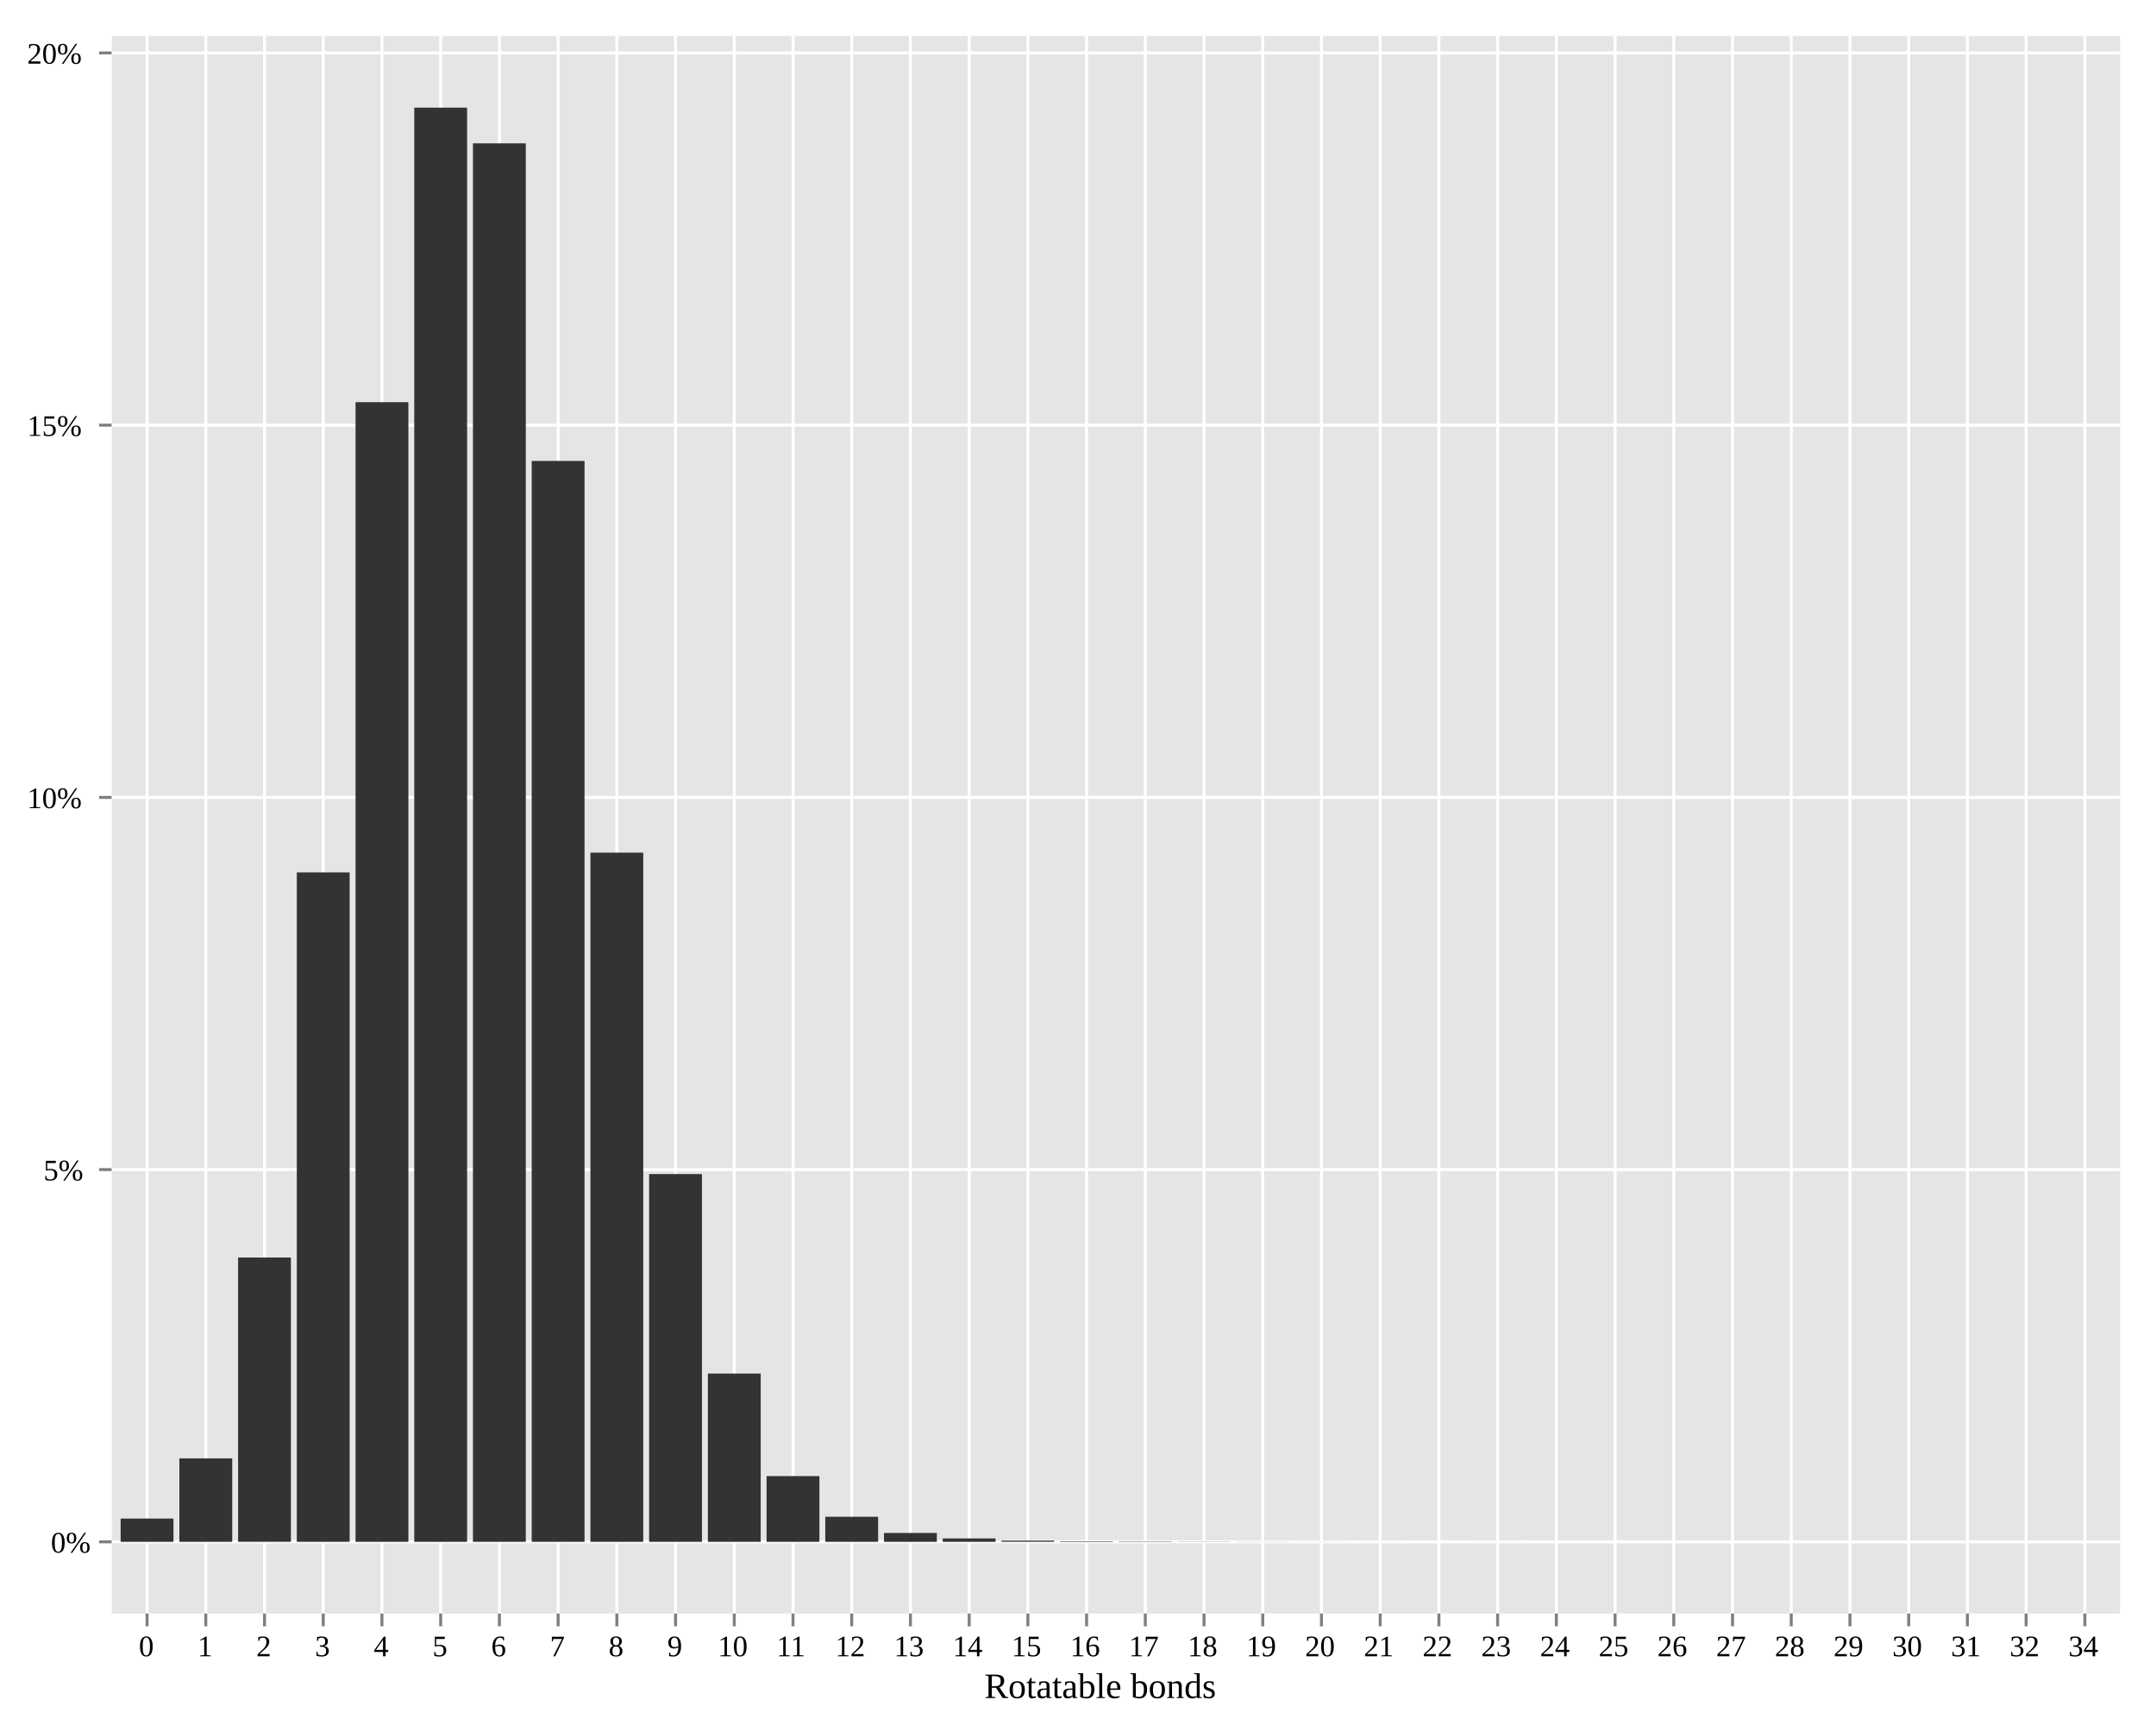
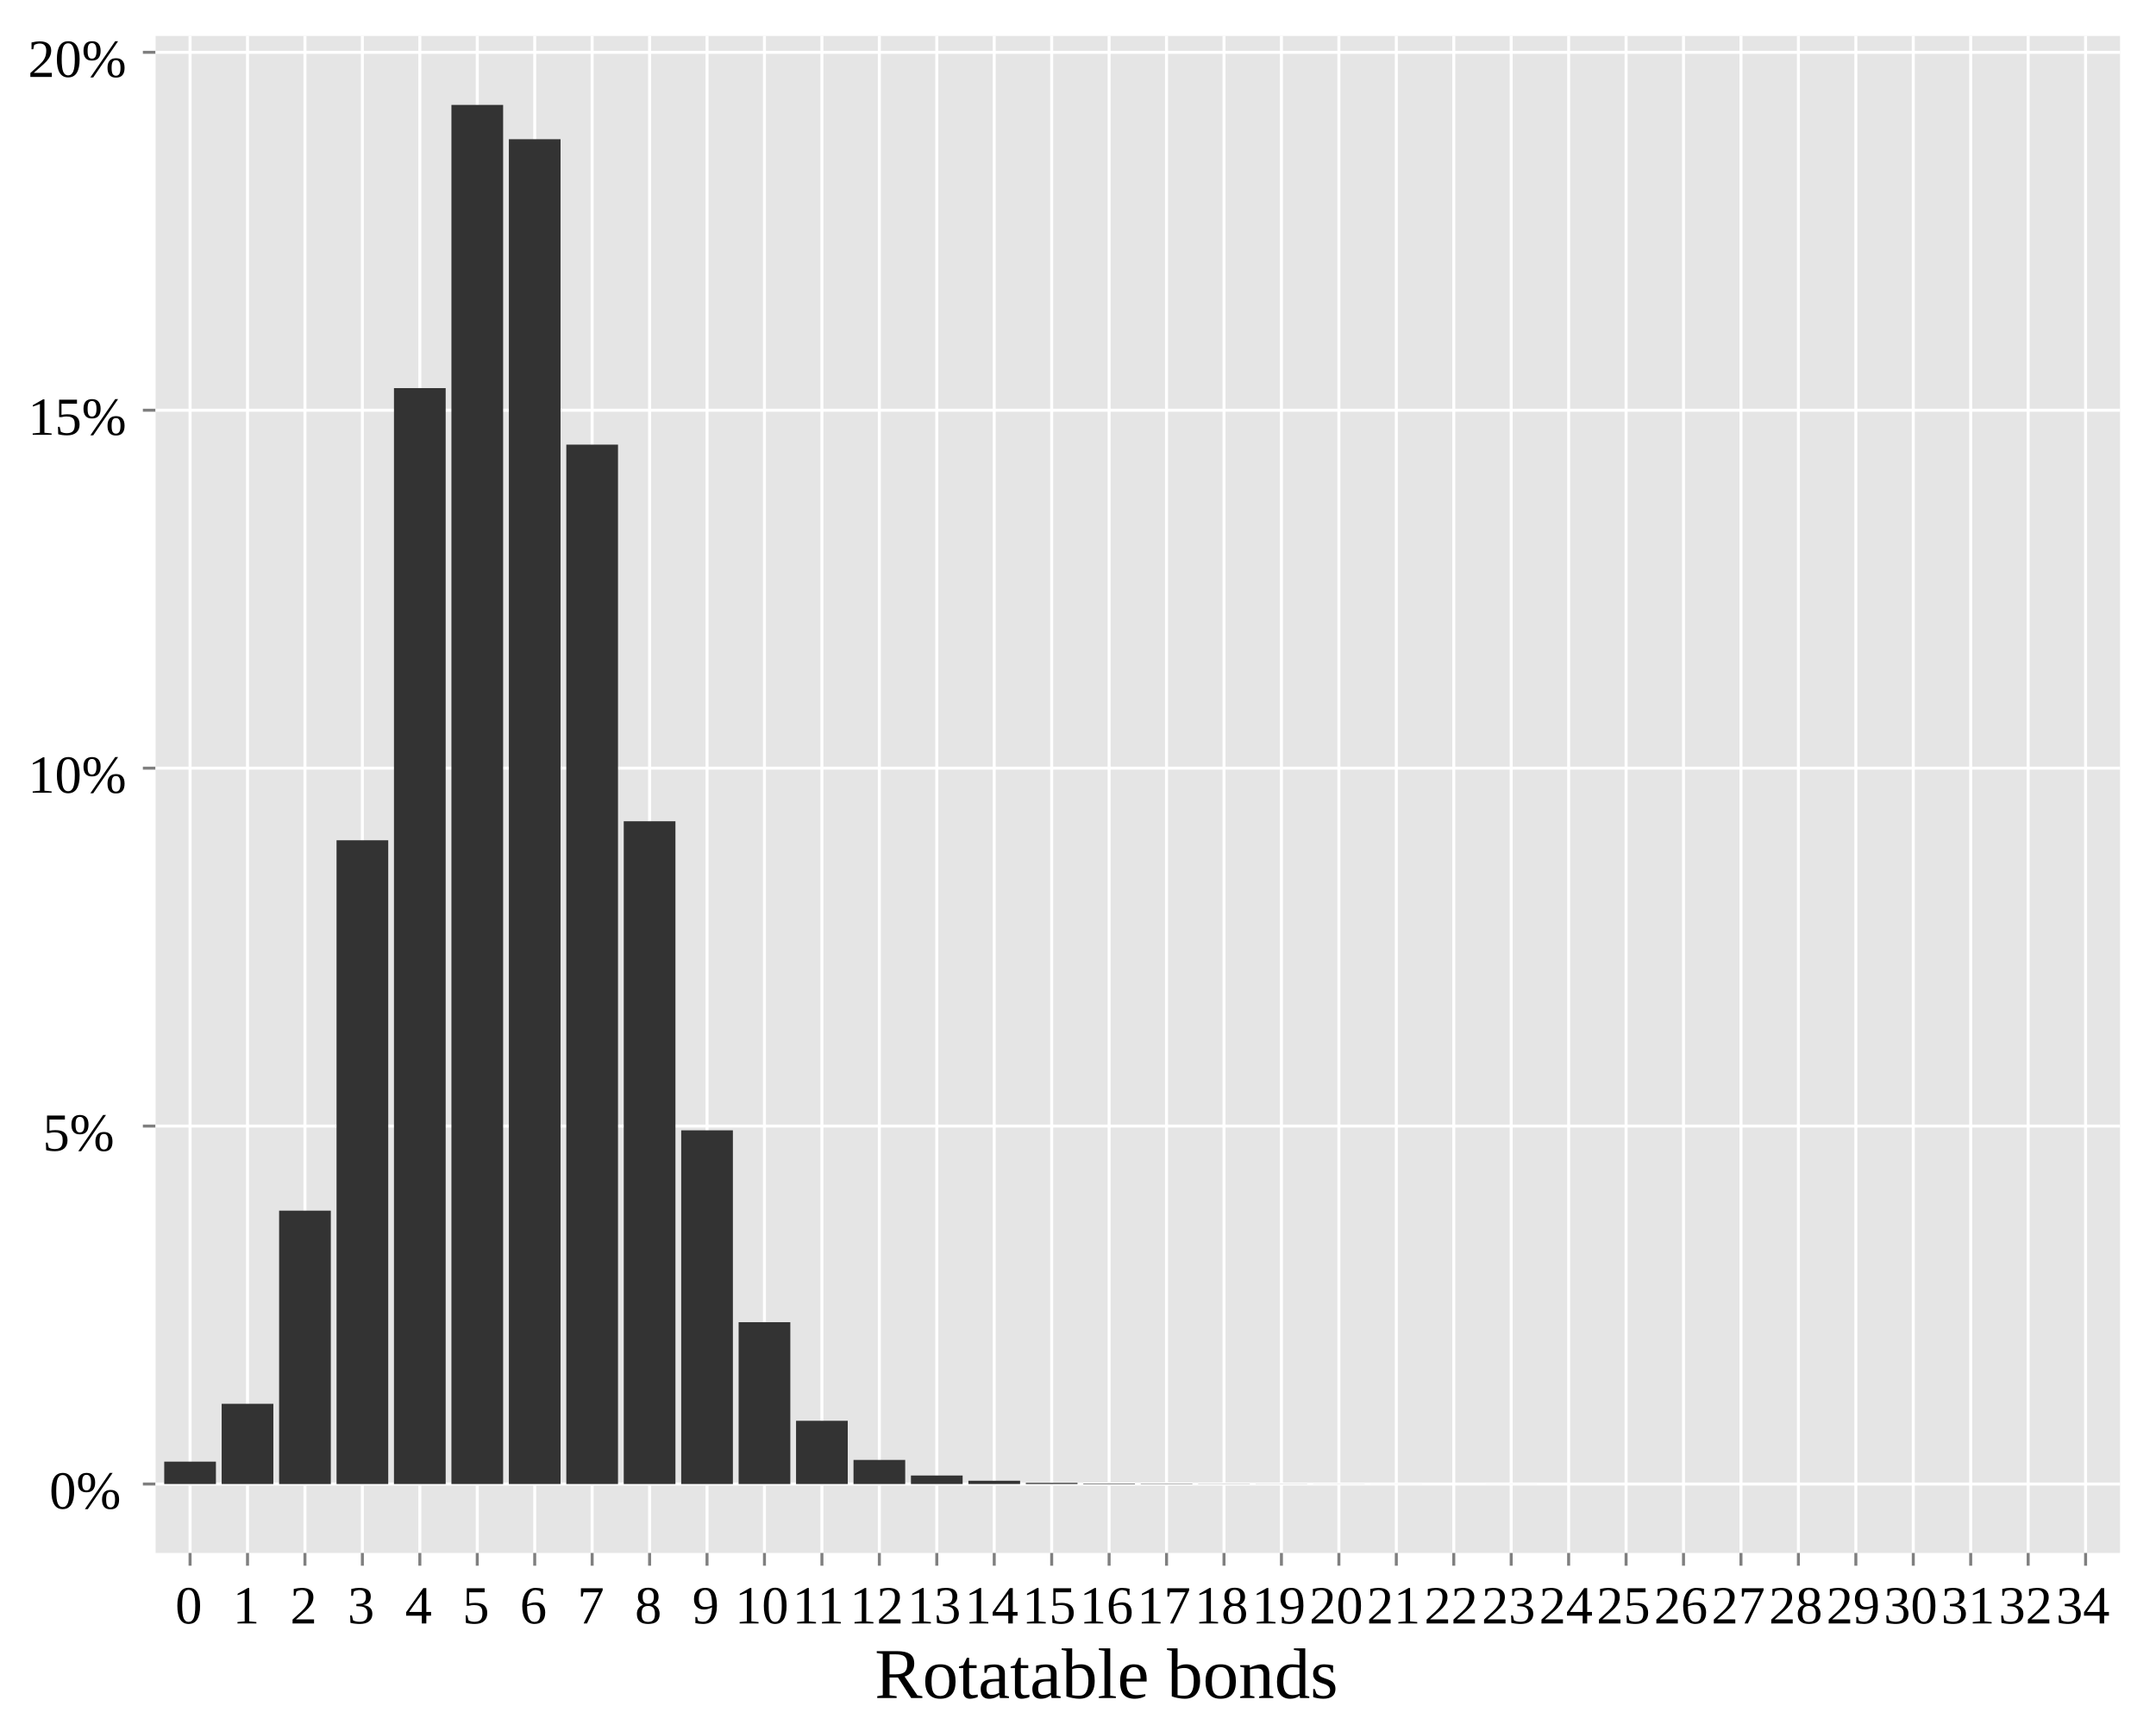
<svg xmlns="http://www.w3.org/2000/svg" width="722.70" height="578.16" viewBox="0,0,722.70,578.16">
  <rect width="100%" height="100%" style="fill:#FFFFFF" />
-   <polygon points="0.00 , 0.00 722.70 , 0.00 722.70 , 578.16 0.00 , 578.16 " style="stroke-width:1;stroke:#FFFFFF;fill:#FFFFFF;stroke-opacity:0;fill-opacity:1" />
-   <text transform="translate(17.05,520.37) " style="font-size:10">0%</text>
-   <text transform="translate(14.59,395.61) " style="font-size:10">5%</text>
-   <text transform="translate(9.09,270.86) " style="font-size:10">10%</text>
-   <text transform="translate(9.09,146.10) " style="font-size:10">15%</text>
-   <text transform="translate(9.09,21.34) " style="font-size:10">20%</text>
-   <line x1="33.22" y1="516.77" x2="37.49" y2="516.77" style="stroke-width:1;stroke:#7F7F7F;fill:#000000;stroke-opacity:1;fill-opacity:0" />
-   <line x1="33.22" y1="392.01" x2="37.49" y2="392.01" style="stroke-width:1;stroke:#7F7F7F;fill:#000000;stroke-opacity:1;fill-opacity:0" />
-   <line x1="33.22" y1="267.26" x2="37.49" y2="267.26" style="stroke-width:1;stroke:#7F7F7F;fill:#000000;stroke-opacity:1;fill-opacity:0" />
-   <line x1="33.22" y1="142.50" x2="37.49" y2="142.50" style="stroke-width:1;stroke:#7F7F7F;fill:#000000;stroke-opacity:1;fill-opacity:0" />
-   <line x1="33.22" y1="17.74" x2="37.49" y2="17.74" style="stroke-width:1;stroke:#7F7F7F;fill:#000000;stroke-opacity:1;fill-opacity:0" />
-   <polygon points="37.49 , 540.80 37.49 , 12.04 710.65 , 12.04 710.65 , 540.80 " style="stroke-width:1;stroke:#FFFFFF;fill:#E5E5E5;stroke-opacity:0;fill-opacity:1" />
-   <polyline points="37.49 , 454.39 710.65 , 454.39 " style="stroke-width:0;stroke:#F2F2F2;fill:#000000;stroke-opacity:1;fill-opacity:0" />
-   <polyline points="37.49 , 329.63 710.65 , 329.63 " style="stroke-width:0;stroke:#F2F2F2;fill:#000000;stroke-opacity:1;fill-opacity:0" />
-   <polyline points="37.49 , 204.88 710.65 , 204.88 " style="stroke-width:0;stroke:#F2F2F2;fill:#000000;stroke-opacity:1;fill-opacity:0" />
-   <polyline points="37.49 , 80.12 710.65 , 80.12 " style="stroke-width:0;stroke:#F2F2F2;fill:#000000;stroke-opacity:1;fill-opacity:0" />
-   <polyline points="37.49 , 516.77 710.65 , 516.77 " style="stroke-width:1;stroke:#FFFFFF;fill:#000000;stroke-opacity:1;fill-opacity:0" />
-   <polyline points="37.49 , 392.01 710.65 , 392.01 " style="stroke-width:1;stroke:#FFFFFF;fill:#000000;stroke-opacity:1;fill-opacity:0" />
-   <polyline points="37.49 , 267.26 710.65 , 267.26 " style="stroke-width:1;stroke:#FFFFFF;fill:#000000;stroke-opacity:1;fill-opacity:0" />
-   <polyline points="37.49 , 142.50 710.65 , 142.50 " style="stroke-width:1;stroke:#FFFFFF;fill:#000000;stroke-opacity:1;fill-opacity:0" />
-   <polyline points="37.49 , 17.74 710.65 , 17.74 " style="stroke-width:1;stroke:#FFFFFF;fill:#000000;stroke-opacity:1;fill-opacity:0" />
-   <polyline points="49.30 , 540.80 49.30 , 12.04 " style="stroke-width:1;stroke:#FFFFFF;fill:#000000;stroke-opacity:1;fill-opacity:0" />
-   <polyline points="68.98 , 540.80 68.98 , 12.04 " style="stroke-width:1;stroke:#FFFFFF;fill:#000000;stroke-opacity:1;fill-opacity:0" />
-   <polyline points="88.67 , 540.80 88.67 , 12.04 " style="stroke-width:1;stroke:#FFFFFF;fill:#000000;stroke-opacity:1;fill-opacity:0" />
-   <polyline points="108.35 , 540.80 108.35 , 12.04 " style="stroke-width:1;stroke:#FFFFFF;fill:#000000;stroke-opacity:1;fill-opacity:0" />
-   <polyline points="128.03 , 540.80 128.03 , 12.04 " style="stroke-width:1;stroke:#FFFFFF;fill:#000000;stroke-opacity:1;fill-opacity:0" />
-   <polyline points="147.72 , 540.80 147.72 , 12.04 " style="stroke-width:1;stroke:#FFFFFF;fill:#000000;stroke-opacity:1;fill-opacity:0" />
-   <polyline points="167.40 , 540.80 167.40 , 12.04 " style="stroke-width:1;stroke:#FFFFFF;fill:#000000;stroke-opacity:1;fill-opacity:0" />
-   <polyline points="187.08 , 540.80 187.08 , 12.04 " style="stroke-width:1;stroke:#FFFFFF;fill:#000000;stroke-opacity:1;fill-opacity:0" />
-   <polyline points="206.77 , 540.80 206.77 , 12.04 " style="stroke-width:1;stroke:#FFFFFF;fill:#000000;stroke-opacity:1;fill-opacity:0" />
-   <polyline points="226.45 , 540.80 226.45 , 12.04 " style="stroke-width:1;stroke:#FFFFFF;fill:#000000;stroke-opacity:1;fill-opacity:0" />
-   <polyline points="246.13 , 540.80 246.13 , 12.04 " style="stroke-width:1;stroke:#FFFFFF;fill:#000000;stroke-opacity:1;fill-opacity:0" />
-   <polyline points="265.82 , 540.80 265.82 , 12.04 " style="stroke-width:1;stroke:#FFFFFF;fill:#000000;stroke-opacity:1;fill-opacity:0" />
-   <polyline points="285.50 , 540.80 285.50 , 12.04 " style="stroke-width:1;stroke:#FFFFFF;fill:#000000;stroke-opacity:1;fill-opacity:0" />
-   <polyline points="305.18 , 540.80 305.18 , 12.04 " style="stroke-width:1;stroke:#FFFFFF;fill:#000000;stroke-opacity:1;fill-opacity:0" />
-   <polyline points="324.87 , 540.80 324.87 , 12.04 " style="stroke-width:1;stroke:#FFFFFF;fill:#000000;stroke-opacity:1;fill-opacity:0" />
-   <polyline points="344.55 , 540.80 344.55 , 12.04 " style="stroke-width:1;stroke:#FFFFFF;fill:#000000;stroke-opacity:1;fill-opacity:0" />
-   <polyline points="364.23 , 540.80 364.23 , 12.04 " style="stroke-width:1;stroke:#FFFFFF;fill:#000000;stroke-opacity:1;fill-opacity:0" />
-   <polyline points="383.91 , 540.80 383.91 , 12.04 " style="stroke-width:1;stroke:#FFFFFF;fill:#000000;stroke-opacity:1;fill-opacity:0" />
-   <polyline points="403.60 , 540.80 403.60 , 12.04 " style="stroke-width:1;stroke:#FFFFFF;fill:#000000;stroke-opacity:1;fill-opacity:0" />
-   <polyline points="423.28 , 540.80 423.28 , 12.04 " style="stroke-width:1;stroke:#FFFFFF;fill:#000000;stroke-opacity:1;fill-opacity:0" />
-   <polyline points="442.96 , 540.80 442.96 , 12.04 " style="stroke-width:1;stroke:#FFFFFF;fill:#000000;stroke-opacity:1;fill-opacity:0" />
-   <polyline points="462.65 , 540.80 462.65 , 12.04 " style="stroke-width:1;stroke:#FFFFFF;fill:#000000;stroke-opacity:1;fill-opacity:0" />
-   <polyline points="482.33 , 540.80 482.33 , 12.04 " style="stroke-width:1;stroke:#FFFFFF;fill:#000000;stroke-opacity:1;fill-opacity:0" />
-   <polyline points="502.01 , 540.80 502.01 , 12.04 " style="stroke-width:1;stroke:#FFFFFF;fill:#000000;stroke-opacity:1;fill-opacity:0" />
-   <polyline points="521.70 , 540.80 521.70 , 12.04 " style="stroke-width:1;stroke:#FFFFFF;fill:#000000;stroke-opacity:1;fill-opacity:0" />
-   <polyline points="541.38 , 540.80 541.38 , 12.04 " style="stroke-width:1;stroke:#FFFFFF;fill:#000000;stroke-opacity:1;fill-opacity:0" />
-   <polyline points="561.06 , 540.80 561.06 , 12.04 " style="stroke-width:1;stroke:#FFFFFF;fill:#000000;stroke-opacity:1;fill-opacity:0" />
-   <polyline points="580.75 , 540.80 580.75 , 12.04 " style="stroke-width:1;stroke:#FFFFFF;fill:#000000;stroke-opacity:1;fill-opacity:0" />
-   <polyline points="600.43 , 540.80 600.43 , 12.04 " style="stroke-width:1;stroke:#FFFFFF;fill:#000000;stroke-opacity:1;fill-opacity:0" />
-   <polyline points="620.11 , 540.80 620.11 , 12.04 " style="stroke-width:1;stroke:#FFFFFF;fill:#000000;stroke-opacity:1;fill-opacity:0" />
-   <polyline points="639.80 , 540.80 639.80 , 12.04 " style="stroke-width:1;stroke:#FFFFFF;fill:#000000;stroke-opacity:1;fill-opacity:0" />
-   <polyline points="659.48 , 540.80 659.48 , 12.04 " style="stroke-width:1;stroke:#FFFFFF;fill:#000000;stroke-opacity:1;fill-opacity:0" />
-   <polyline points="679.16 , 540.80 679.16 , 12.04 " style="stroke-width:1;stroke:#FFFFFF;fill:#000000;stroke-opacity:1;fill-opacity:0" />
-   <polyline points="698.85 , 540.80 698.85 , 12.04 " style="stroke-width:1;stroke:#FFFFFF;fill:#000000;stroke-opacity:1;fill-opacity:0" />
-   <rect x="40.44" y="508.97" width="17.71" height="7.80" style="stroke-width:1;stroke:#FFFFFF;fill:#333333;stroke-opacity:0;fill-opacity:1" />
-   <rect x="60.13" y="488.80" width="17.71" height="27.97" style="stroke-width:1;stroke:#FFFFFF;fill:#333333;stroke-opacity:0;fill-opacity:1" />
-   <rect x="79.81" y="421.48" width="17.71" height="95.28" style="stroke-width:1;stroke:#FFFFFF;fill:#333333;stroke-opacity:0;fill-opacity:1" />
-   <rect x="99.49" y="292.40" width="17.71" height="224.37" style="stroke-width:1;stroke:#FFFFFF;fill:#333333;stroke-opacity:0;fill-opacity:1" />
-   <rect x="119.18" y="134.79" width="17.71" height="381.98" style="stroke-width:1;stroke:#FFFFFF;fill:#333333;stroke-opacity:0;fill-opacity:1" />
-   <rect x="138.86" y="36.08" width="17.71" height="480.69" style="stroke-width:1;stroke:#FFFFFF;fill:#333333;stroke-opacity:0;fill-opacity:1" />
-   <rect x="158.54" y="48.05" width="17.71" height="468.72" style="stroke-width:1;stroke:#FFFFFF;fill:#333333;stroke-opacity:0;fill-opacity:1" />
-   <rect x="178.23" y="154.49" width="17.71" height="362.28" style="stroke-width:1;stroke:#FFFFFF;fill:#333333;stroke-opacity:0;fill-opacity:1" />
-   <rect x="197.91" y="285.77" width="17.71" height="231.00" style="stroke-width:1;stroke:#FFFFFF;fill:#333333;stroke-opacity:0;fill-opacity:1" />
-   <rect x="217.59" y="393.50" width="17.71" height="123.27" style="stroke-width:1;stroke:#FFFFFF;fill:#333333;stroke-opacity:0;fill-opacity:1" />
-   <rect x="237.28" y="460.37" width="17.71" height="56.40" style="stroke-width:1;stroke:#FFFFFF;fill:#333333;stroke-opacity:0;fill-opacity:1" />
-   <rect x="256.96" y="494.74" width="17.71" height="22.03" style="stroke-width:1;stroke:#FFFFFF;fill:#333333;stroke-opacity:0;fill-opacity:1" />
-   <rect x="276.64" y="508.37" width="17.71" height="8.40" style="stroke-width:1;stroke:#FFFFFF;fill:#333333;stroke-opacity:0;fill-opacity:1" />
-   <rect x="296.32" y="513.80" width="17.71" height="2.97" style="stroke-width:1;stroke:#FFFFFF;fill:#333333;stroke-opacity:0;fill-opacity:1" />
-   <rect x="316.01" y="515.63" width="17.71" height="1.14" style="stroke-width:1;stroke:#FFFFFF;fill:#333333;stroke-opacity:0;fill-opacity:1" />
-   <rect x="335.69" y="516.37" width="17.71" height="0.39" style="stroke-width:1;stroke:#FFFFFF;fill:#333333;stroke-opacity:0;fill-opacity:1" />
-   <rect x="355.37" y="516.59" width="17.71" height="0.17" style="stroke-width:1;stroke:#FFFFFF;fill:#333333;stroke-opacity:0;fill-opacity:1" />
-   <rect x="375.06" y="516.65" width="17.71" height="0.11" style="stroke-width:1;stroke:#FFFFFF;fill:#333333;stroke-opacity:0;fill-opacity:1" />
-   <rect x="394.74" y="516.71" width="17.71" height="0.05" style="stroke-width:1;stroke:#FFFFFF;fill:#333333;stroke-opacity:0;fill-opacity:1" />
-   <rect x="414.42" y="516.73" width="17.71" height="0.03" style="stroke-width:1;stroke:#FFFFFF;fill:#333333;stroke-opacity:0;fill-opacity:1" />
-   <rect x="434.11" y="516.75" width="17.71" height="0.02" style="stroke-width:1;stroke:#FFFFFF;fill:#333333;stroke-opacity:0;fill-opacity:1" />
-   <rect x="453.79" y="516.75" width="17.71" height="0.01" style="stroke-width:1;stroke:#FFFFFF;fill:#333333;stroke-opacity:0;fill-opacity:1" />
-   <rect x="473.47" y="516.76" width="17.71" height="0.00" style="stroke-width:1;stroke:#FFFFFF;fill:#333333;stroke-opacity:0;fill-opacity:1" />
-   <rect x="493.16" y="516.76" width="17.71" height="0.01" style="stroke-width:1;stroke:#FFFFFF;fill:#333333;stroke-opacity:0;fill-opacity:1" />
-   <rect x="512.84" y="516.76" width="17.71" height="0.00" style="stroke-width:1;stroke:#FFFFFF;fill:#333333;stroke-opacity:0;fill-opacity:1" />
-   <rect x="532.52" y="516.76" width="17.71" height="0.00" style="stroke-width:1;stroke:#FFFFFF;fill:#333333;stroke-opacity:0;fill-opacity:1" />
-   <rect x="552.21" y="516.77" width="17.71" height="0.00" style="stroke-width:1;stroke:#FFFFFF;fill:#333333;stroke-opacity:0;fill-opacity:1" />
-   <rect x="571.89" y="516.77" width="17.71" height="0.00" style="stroke-width:1;stroke:#FFFFFF;fill:#333333;stroke-opacity:0;fill-opacity:1" />
-   <rect x="591.57" y="516.77" width="17.71" height="0.00" style="stroke-width:1;stroke:#FFFFFF;fill:#333333;stroke-opacity:0;fill-opacity:1" />
-   <rect x="611.26" y="516.77" width="17.71" height="0.00" style="stroke-width:1;stroke:#FFFFFF;fill:#333333;stroke-opacity:0;fill-opacity:1" />
-   <rect x="630.94" y="516.77" width="17.71" height="0.00" style="stroke-width:1;stroke:#FFFFFF;fill:#333333;stroke-opacity:0;fill-opacity:1" />
-   <rect x="650.62" y="516.77" width="17.71" height="0.00" style="stroke-width:1;stroke:#FFFFFF;fill:#333333;stroke-opacity:0;fill-opacity:1" />
-   <rect x="670.30" y="516.77" width="17.71" height="0.00" style="stroke-width:1;stroke:#FFFFFF;fill:#333333;stroke-opacity:0;fill-opacity:1" />
-   <rect x="689.99" y="516.77" width="17.71" height="0.00" style="stroke-width:1;stroke:#FFFFFF;fill:#333333;stroke-opacity:0;fill-opacity:1" />
-   <text transform="translate(46.55,555.12) " style="font-size:10">0</text>
-   <text transform="translate(66.23,555.12) " style="font-size:10">1</text>
-   <text transform="translate(85.92,555.12) " style="font-size:10">2</text>
-   <text transform="translate(105.60,555.12) " style="font-size:10">3</text>
-   <text transform="translate(125.28,555.12) " style="font-size:10">4</text>
-   <text transform="translate(144.97,555.12) " style="font-size:10">5</text>
-   <text transform="translate(164.65,555.12) " style="font-size:10">6</text>
-   <text transform="translate(184.33,555.12) " style="font-size:10">7</text>
-   <text transform="translate(204.02,555.12) " style="font-size:10">8</text>
-   <text transform="translate(223.70,555.12) " style="font-size:10">9</text>
-   <text transform="translate(240.63,555.12) " style="font-size:10">10</text>
-   <text transform="translate(260.32,555.12) " style="font-size:10">11</text>
-   <text transform="translate(280.00,555.12) " style="font-size:10">12</text>
-   <text transform="translate(299.68,555.12) " style="font-size:10">13</text>
-   <text transform="translate(319.37,555.12) " style="font-size:10">14</text>
-   <text transform="translate(339.05,555.12) " style="font-size:10">15</text>
-   <text transform="translate(358.73,555.12) " style="font-size:10">16</text>
-   <text transform="translate(378.41,555.12) " style="font-size:10">17</text>
-   <text transform="translate(398.10,555.12) " style="font-size:10">18</text>
-   <text transform="translate(417.78,555.12) " style="font-size:10">19</text>
-   <text transform="translate(437.46,555.12) " style="font-size:10">20</text>
-   <text transform="translate(457.15,555.12) " style="font-size:10">21</text>
-   <text transform="translate(476.83,555.12) " style="font-size:10">22</text>
-   <text transform="translate(496.51,555.12) " style="font-size:10">23</text>
-   <text transform="translate(516.20,555.12) " style="font-size:10">24</text>
-   <text transform="translate(535.88,555.12) " style="font-size:10">25</text>
-   <text transform="translate(555.56,555.12) " style="font-size:10">26</text>
-   <text transform="translate(575.25,555.12) " style="font-size:10">27</text>
-   <text transform="translate(594.93,555.12) " style="font-size:10">28</text>
-   <text transform="translate(614.61,555.12) " style="font-size:10">29</text>
-   <text transform="translate(634.30,555.12) " style="font-size:10">30</text>
-   <text transform="translate(653.98,555.12) " style="font-size:10">31</text>
-   <text transform="translate(673.66,555.12) " style="font-size:10">32</text>
-   <text transform="translate(693.35,555.12) " style="font-size:10">34</text>
-   <line x1="49.30" y1="545.07" x2="49.30" y2="540.80" style="stroke-width:1;stroke:#7F7F7F;fill:#000000;stroke-opacity:1;fill-opacity:0" />
-   <line x1="68.98" y1="545.07" x2="68.98" y2="540.80" style="stroke-width:1;stroke:#7F7F7F;fill:#000000;stroke-opacity:1;fill-opacity:0" />
-   <line x1="88.67" y1="545.07" x2="88.67" y2="540.80" style="stroke-width:1;stroke:#7F7F7F;fill:#000000;stroke-opacity:1;fill-opacity:0" />
-   <line x1="108.35" y1="545.07" x2="108.35" y2="540.80" style="stroke-width:1;stroke:#7F7F7F;fill:#000000;stroke-opacity:1;fill-opacity:0" />
-   <line x1="128.03" y1="545.07" x2="128.03" y2="540.80" style="stroke-width:1;stroke:#7F7F7F;fill:#000000;stroke-opacity:1;fill-opacity:0" />
-   <line x1="147.72" y1="545.07" x2="147.72" y2="540.80" style="stroke-width:1;stroke:#7F7F7F;fill:#000000;stroke-opacity:1;fill-opacity:0" />
-   <line x1="167.40" y1="545.07" x2="167.40" y2="540.80" style="stroke-width:1;stroke:#7F7F7F;fill:#000000;stroke-opacity:1;fill-opacity:0" />
-   <line x1="187.08" y1="545.07" x2="187.08" y2="540.80" style="stroke-width:1;stroke:#7F7F7F;fill:#000000;stroke-opacity:1;fill-opacity:0" />
-   <line x1="206.77" y1="545.07" x2="206.77" y2="540.80" style="stroke-width:1;stroke:#7F7F7F;fill:#000000;stroke-opacity:1;fill-opacity:0" />
-   <line x1="226.45" y1="545.07" x2="226.45" y2="540.80" style="stroke-width:1;stroke:#7F7F7F;fill:#000000;stroke-opacity:1;fill-opacity:0" />
-   <line x1="246.13" y1="545.07" x2="246.13" y2="540.80" style="stroke-width:1;stroke:#7F7F7F;fill:#000000;stroke-opacity:1;fill-opacity:0" />
-   <line x1="265.82" y1="545.07" x2="265.82" y2="540.80" style="stroke-width:1;stroke:#7F7F7F;fill:#000000;stroke-opacity:1;fill-opacity:0" />
-   <line x1="285.50" y1="545.07" x2="285.50" y2="540.80" style="stroke-width:1;stroke:#7F7F7F;fill:#000000;stroke-opacity:1;fill-opacity:0" />
-   <line x1="305.18" y1="545.07" x2="305.18" y2="540.80" style="stroke-width:1;stroke:#7F7F7F;fill:#000000;stroke-opacity:1;fill-opacity:0" />
-   <line x1="324.87" y1="545.07" x2="324.87" y2="540.80" style="stroke-width:1;stroke:#7F7F7F;fill:#000000;stroke-opacity:1;fill-opacity:0" />
-   <line x1="344.55" y1="545.07" x2="344.55" y2="540.80" style="stroke-width:1;stroke:#7F7F7F;fill:#000000;stroke-opacity:1;fill-opacity:0" />
-   <line x1="364.23" y1="545.07" x2="364.23" y2="540.80" style="stroke-width:1;stroke:#7F7F7F;fill:#000000;stroke-opacity:1;fill-opacity:0" />
-   <line x1="383.91" y1="545.07" x2="383.91" y2="540.80" style="stroke-width:1;stroke:#7F7F7F;fill:#000000;stroke-opacity:1;fill-opacity:0" />
-   <line x1="403.60" y1="545.07" x2="403.60" y2="540.80" style="stroke-width:1;stroke:#7F7F7F;fill:#000000;stroke-opacity:1;fill-opacity:0" />
-   <line x1="423.28" y1="545.07" x2="423.28" y2="540.80" style="stroke-width:1;stroke:#7F7F7F;fill:#000000;stroke-opacity:1;fill-opacity:0" />
-   <line x1="442.96" y1="545.07" x2="442.96" y2="540.80" style="stroke-width:1;stroke:#7F7F7F;fill:#000000;stroke-opacity:1;fill-opacity:0" />
-   <line x1="462.65" y1="545.07" x2="462.65" y2="540.80" style="stroke-width:1;stroke:#7F7F7F;fill:#000000;stroke-opacity:1;fill-opacity:0" />
-   <line x1="482.33" y1="545.07" x2="482.33" y2="540.80" style="stroke-width:1;stroke:#7F7F7F;fill:#000000;stroke-opacity:1;fill-opacity:0" />
-   <line x1="502.01" y1="545.07" x2="502.01" y2="540.80" style="stroke-width:1;stroke:#7F7F7F;fill:#000000;stroke-opacity:1;fill-opacity:0" />
-   <line x1="521.70" y1="545.07" x2="521.70" y2="540.80" style="stroke-width:1;stroke:#7F7F7F;fill:#000000;stroke-opacity:1;fill-opacity:0" />
-   <line x1="541.38" y1="545.07" x2="541.38" y2="540.80" style="stroke-width:1;stroke:#7F7F7F;fill:#000000;stroke-opacity:1;fill-opacity:0" />
-   <line x1="561.06" y1="545.07" x2="561.06" y2="540.80" style="stroke-width:1;stroke:#7F7F7F;fill:#000000;stroke-opacity:1;fill-opacity:0" />
-   <line x1="580.75" y1="545.07" x2="580.75" y2="540.80" style="stroke-width:1;stroke:#7F7F7F;fill:#000000;stroke-opacity:1;fill-opacity:0" />
-   <line x1="600.43" y1="545.07" x2="600.43" y2="540.80" style="stroke-width:1;stroke:#7F7F7F;fill:#000000;stroke-opacity:1;fill-opacity:0" />
-   <line x1="620.11" y1="545.07" x2="620.11" y2="540.80" style="stroke-width:1;stroke:#7F7F7F;fill:#000000;stroke-opacity:1;fill-opacity:0" />
-   <line x1="639.80" y1="545.07" x2="639.80" y2="540.80" style="stroke-width:1;stroke:#7F7F7F;fill:#000000;stroke-opacity:1;fill-opacity:0" />
-   <line x1="659.48" y1="545.07" x2="659.48" y2="540.80" style="stroke-width:1;stroke:#7F7F7F;fill:#000000;stroke-opacity:1;fill-opacity:0" />
-   <line x1="679.16" y1="545.07" x2="679.16" y2="540.80" style="stroke-width:1;stroke:#7F7F7F;fill:#000000;stroke-opacity:1;fill-opacity:0" />
-   <line x1="698.85" y1="545.07" x2="698.85" y2="540.80" style="stroke-width:1;stroke:#7F7F7F;fill:#000000;stroke-opacity:1;fill-opacity:0" />
-   <text transform="translate(329.98,569.13) " style="font-size:12">Rotatable bonds</text>
+   <polygon points="0.00 , 578.16 0.00 , 0.00 722.70 , 0.00 722.70 , 578.16 " style="stroke-width:1;stroke:#FFFFFF;fill:#FFFFFF;stroke-opacity:0;fill-opacity:1" />
+   <text transform="translate(16.55,505.64) " style="font-size:18">0%</text>
+   <text transform="translate(14.33,385.67) " style="font-size:18">5%</text>
+   <text transform="translate(9.38,265.71) " style="font-size:18">10%</text>
+   <text transform="translate(9.38,145.74) " style="font-size:18">15%</text>
+   <text transform="translate(9.38,25.78) " style="font-size:18">20%</text>
+   <line x1="47.89" y1="497.39" x2="52.16" y2="497.39" style="stroke-width:1;stroke:#7F7F7F;fill:#000000;stroke-opacity:1;fill-opacity:0" />
+   <line x1="47.89" y1="377.42" x2="52.16" y2="377.42" style="stroke-width:1;stroke:#7F7F7F;fill:#000000;stroke-opacity:1;fill-opacity:0" />
+   <line x1="47.89" y1="257.46" x2="52.16" y2="257.46" style="stroke-width:1;stroke:#7F7F7F;fill:#000000;stroke-opacity:1;fill-opacity:0" />
+   <line x1="47.89" y1="137.49" x2="52.16" y2="137.49" style="stroke-width:1;stroke:#7F7F7F;fill:#000000;stroke-opacity:1;fill-opacity:0" />
+   <line x1="47.89" y1="17.53" x2="52.16" y2="17.53" style="stroke-width:1;stroke:#7F7F7F;fill:#000000;stroke-opacity:1;fill-opacity:0" />
+   <polygon points="52.16 , 520.50 52.16 , 12.05 710.65 , 12.05 710.65 , 520.50 " style="stroke-width:1;stroke:#FFFFFF;fill:#E5E5E5;stroke-opacity:0;fill-opacity:1" />
+   <polyline points="52.16 , 437.41 710.65 , 437.41 " style="stroke-width:0;stroke:#F2F2F2;fill:#000000;stroke-opacity:1;fill-opacity:0" />
+   <polyline points="52.16 , 317.44 710.65 , 317.44 " style="stroke-width:0;stroke:#F2F2F2;fill:#000000;stroke-opacity:1;fill-opacity:0" />
+   <polyline points="52.16 , 197.47 710.65 , 197.47 " style="stroke-width:0;stroke:#F2F2F2;fill:#000000;stroke-opacity:1;fill-opacity:0" />
+   <polyline points="52.16 , 77.51 710.65 , 77.51 " style="stroke-width:0;stroke:#F2F2F2;fill:#000000;stroke-opacity:1;fill-opacity:0" />
+   <polyline points="52.16 , 497.39 710.65 , 497.39 " style="stroke-width:1;stroke:#FFFFFF;fill:#000000;stroke-opacity:1;fill-opacity:0" />
+   <polyline points="52.16 , 377.42 710.65 , 377.42 " style="stroke-width:1;stroke:#FFFFFF;fill:#000000;stroke-opacity:1;fill-opacity:0" />
+   <polyline points="52.16 , 257.46 710.65 , 257.46 " style="stroke-width:1;stroke:#FFFFFF;fill:#000000;stroke-opacity:1;fill-opacity:0" />
+   <polyline points="52.16 , 137.49 710.65 , 137.49 " style="stroke-width:1;stroke:#FFFFFF;fill:#000000;stroke-opacity:1;fill-opacity:0" />
+   <polyline points="52.16 , 17.53 710.65 , 17.53 " style="stroke-width:1;stroke:#FFFFFF;fill:#000000;stroke-opacity:1;fill-opacity:0" />
+   <polyline points="63.71 , 520.50 63.71 , 12.04 " style="stroke-width:1;stroke:#FFFFFF;fill:#000000;stroke-opacity:1;fill-opacity:0" />
+   <polyline points="82.97 , 520.50 82.97 , 12.04 " style="stroke-width:1;stroke:#FFFFFF;fill:#000000;stroke-opacity:1;fill-opacity:0" />
+   <polyline points="102.22 , 520.50 102.22 , 12.04 " style="stroke-width:1;stroke:#FFFFFF;fill:#000000;stroke-opacity:1;fill-opacity:0" />
+   <polyline points="121.47 , 520.50 121.47 , 12.04 " style="stroke-width:1;stroke:#FFFFFF;fill:#000000;stroke-opacity:1;fill-opacity:0" />
+   <polyline points="140.73 , 520.50 140.73 , 12.04 " style="stroke-width:1;stroke:#FFFFFF;fill:#000000;stroke-opacity:1;fill-opacity:0" />
+   <polyline points="159.98 , 520.50 159.98 , 12.04 " style="stroke-width:1;stroke:#FFFFFF;fill:#000000;stroke-opacity:1;fill-opacity:0" />
+   <polyline points="179.24 , 520.50 179.24 , 12.04 " style="stroke-width:1;stroke:#FFFFFF;fill:#000000;stroke-opacity:1;fill-opacity:0" />
+   <polyline points="198.49 , 520.50 198.49 , 12.04 " style="stroke-width:1;stroke:#FFFFFF;fill:#000000;stroke-opacity:1;fill-opacity:0" />
+   <polyline points="217.75 , 520.50 217.75 , 12.04 " style="stroke-width:1;stroke:#FFFFFF;fill:#000000;stroke-opacity:1;fill-opacity:0" />
+   <polyline points="237.00 , 520.50 237.00 , 12.04 " style="stroke-width:1;stroke:#FFFFFF;fill:#000000;stroke-opacity:1;fill-opacity:0" />
+   <polyline points="256.25 , 520.50 256.25 , 12.04 " style="stroke-width:1;stroke:#FFFFFF;fill:#000000;stroke-opacity:1;fill-opacity:0" />
+   <polyline points="275.51 , 520.50 275.51 , 12.04 " style="stroke-width:1;stroke:#FFFFFF;fill:#000000;stroke-opacity:1;fill-opacity:0" />
+   <polyline points="294.76 , 520.50 294.76 , 12.04 " style="stroke-width:1;stroke:#FFFFFF;fill:#000000;stroke-opacity:1;fill-opacity:0" />
+   <polyline points="314.02 , 520.50 314.02 , 12.04 " style="stroke-width:1;stroke:#FFFFFF;fill:#000000;stroke-opacity:1;fill-opacity:0" />
+   <polyline points="333.27 , 520.50 333.27 , 12.04 " style="stroke-width:1;stroke:#FFFFFF;fill:#000000;stroke-opacity:1;fill-opacity:0" />
+   <polyline points="352.53 , 520.50 352.53 , 12.04 " style="stroke-width:1;stroke:#FFFFFF;fill:#000000;stroke-opacity:1;fill-opacity:0" />
+   <polyline points="371.78 , 520.50 371.78 , 12.04 " style="stroke-width:1;stroke:#FFFFFF;fill:#000000;stroke-opacity:1;fill-opacity:0" />
+   <polyline points="391.03 , 520.50 391.03 , 12.04 " style="stroke-width:1;stroke:#FFFFFF;fill:#000000;stroke-opacity:1;fill-opacity:0" />
+   <polyline points="410.29 , 520.50 410.29 , 12.04 " style="stroke-width:1;stroke:#FFFFFF;fill:#000000;stroke-opacity:1;fill-opacity:0" />
+   <polyline points="429.54 , 520.50 429.54 , 12.04 " style="stroke-width:1;stroke:#FFFFFF;fill:#000000;stroke-opacity:1;fill-opacity:0" />
+   <polyline points="448.80 , 520.50 448.80 , 12.04 " style="stroke-width:1;stroke:#FFFFFF;fill:#000000;stroke-opacity:1;fill-opacity:0" />
+   <polyline points="468.05 , 520.50 468.05 , 12.04 " style="stroke-width:1;stroke:#FFFFFF;fill:#000000;stroke-opacity:1;fill-opacity:0" />
+   <polyline points="487.31 , 520.50 487.31 , 12.04 " style="stroke-width:1;stroke:#FFFFFF;fill:#000000;stroke-opacity:1;fill-opacity:0" />
+   <polyline points="506.56 , 520.50 506.56 , 12.04 " style="stroke-width:1;stroke:#FFFFFF;fill:#000000;stroke-opacity:1;fill-opacity:0" />
+   <polyline points="525.81 , 520.50 525.81 , 12.04 " style="stroke-width:1;stroke:#FFFFFF;fill:#000000;stroke-opacity:1;fill-opacity:0" />
+   <polyline points="545.07 , 520.50 545.07 , 12.04 " style="stroke-width:1;stroke:#FFFFFF;fill:#000000;stroke-opacity:1;fill-opacity:0" />
+   <polyline points="564.32 , 520.50 564.32 , 12.04 " style="stroke-width:1;stroke:#FFFFFF;fill:#000000;stroke-opacity:1;fill-opacity:0" />
+   <polyline points="583.58 , 520.50 583.58 , 12.04 " style="stroke-width:1;stroke:#FFFFFF;fill:#000000;stroke-opacity:1;fill-opacity:0" />
+   <polyline points="602.83 , 520.50 602.83 , 12.04 " style="stroke-width:1;stroke:#FFFFFF;fill:#000000;stroke-opacity:1;fill-opacity:0" />
+   <polyline points="622.09 , 520.50 622.09 , 12.04 " style="stroke-width:1;stroke:#FFFFFF;fill:#000000;stroke-opacity:1;fill-opacity:0" />
+   <polyline points="641.34 , 520.50 641.34 , 12.04 " style="stroke-width:1;stroke:#FFFFFF;fill:#000000;stroke-opacity:1;fill-opacity:0" />
+   <polyline points="660.59 , 520.50 660.59 , 12.04 " style="stroke-width:1;stroke:#FFFFFF;fill:#000000;stroke-opacity:1;fill-opacity:0" />
+   <polyline points="679.85 , 520.50 679.85 , 12.04 " style="stroke-width:1;stroke:#FFFFFF;fill:#000000;stroke-opacity:1;fill-opacity:0" />
+   <polyline points="699.10 , 520.50 699.10 , 12.04 " style="stroke-width:1;stroke:#FFFFFF;fill:#000000;stroke-opacity:1;fill-opacity:0" />
+   <rect x="55.05" y="489.89" width="17.33" height="7.50" style="stroke-width:1;stroke:#FFFFFF;fill:#333333;stroke-opacity:0;fill-opacity:1" />
+   <rect x="74.30" y="470.50" width="17.33" height="26.89" style="stroke-width:1;stroke:#FFFFFF;fill:#333333;stroke-opacity:0;fill-opacity:1" />
+   <rect x="93.56" y="405.77" width="17.33" height="91.63" style="stroke-width:1;stroke:#FFFFFF;fill:#333333;stroke-opacity:0;fill-opacity:1" />
+   <rect x="112.81" y="281.63" width="17.33" height="215.76" style="stroke-width:1;stroke:#FFFFFF;fill:#333333;stroke-opacity:0;fill-opacity:1" />
+   <rect x="132.06" y="130.08" width="17.33" height="367.31" style="stroke-width:1;stroke:#FFFFFF;fill:#333333;stroke-opacity:0;fill-opacity:1" />
+   <rect x="151.32" y="35.16" width="17.33" height="462.23" style="stroke-width:1;stroke:#FFFFFF;fill:#333333;stroke-opacity:0;fill-opacity:1" />
+   <rect x="170.57" y="46.66" width="17.33" height="450.73" style="stroke-width:1;stroke:#FFFFFF;fill:#333333;stroke-opacity:0;fill-opacity:1" />
+   <rect x="189.83" y="149.02" width="17.33" height="348.37" style="stroke-width:1;stroke:#FFFFFF;fill:#333333;stroke-opacity:0;fill-opacity:1" />
+   <rect x="209.08" y="275.26" width="17.33" height="222.13" style="stroke-width:1;stroke:#FFFFFF;fill:#333333;stroke-opacity:0;fill-opacity:1" />
+   <rect x="228.34" y="378.85" width="17.33" height="118.54" style="stroke-width:1;stroke:#FFFFFF;fill:#333333;stroke-opacity:0;fill-opacity:1" />
+   <rect x="247.59" y="443.15" width="17.33" height="54.24" style="stroke-width:1;stroke:#FFFFFF;fill:#333333;stroke-opacity:0;fill-opacity:1" />
+   <rect x="266.84" y="476.20" width="17.33" height="21.19" style="stroke-width:1;stroke:#FFFFFF;fill:#333333;stroke-opacity:0;fill-opacity:1" />
+   <rect x="286.10" y="489.32" width="17.33" height="8.07" style="stroke-width:1;stroke:#FFFFFF;fill:#333333;stroke-opacity:0;fill-opacity:1" />
+   <rect x="305.35" y="494.54" width="17.33" height="2.85" style="stroke-width:1;stroke:#FFFFFF;fill:#333333;stroke-opacity:0;fill-opacity:1" />
+   <rect x="324.61" y="496.29" width="17.33" height="1.10" style="stroke-width:1;stroke:#FFFFFF;fill:#333333;stroke-opacity:0;fill-opacity:1" />
+   <rect x="343.86" y="497.01" width="17.33" height="0.38" style="stroke-width:1;stroke:#FFFFFF;fill:#333333;stroke-opacity:0;fill-opacity:1" />
+   <rect x="363.12" y="497.22" width="17.33" height="0.17" style="stroke-width:1;stroke:#FFFFFF;fill:#333333;stroke-opacity:0;fill-opacity:1" />
+   <rect x="382.37" y="497.28" width="17.33" height="0.11" style="stroke-width:1;stroke:#FFFFFF;fill:#333333;stroke-opacity:0;fill-opacity:1" />
+   <rect x="401.62" y="497.34" width="17.33" height="0.05" style="stroke-width:1;stroke:#FFFFFF;fill:#333333;stroke-opacity:0;fill-opacity:1" />
+   <rect x="420.88" y="497.36" width="17.33" height="0.03" style="stroke-width:1;stroke:#FFFFFF;fill:#333333;stroke-opacity:0;fill-opacity:1" />
+   <rect x="440.13" y="497.37" width="17.33" height="0.02" style="stroke-width:1;stroke:#FFFFFF;fill:#333333;stroke-opacity:0;fill-opacity:1" />
+   <rect x="459.39" y="497.38" width="17.33" height="0.01" style="stroke-width:1;stroke:#FFFFFF;fill:#333333;stroke-opacity:0;fill-opacity:1" />
+   <rect x="478.64" y="497.39" width="17.33" height="0.00" style="stroke-width:1;stroke:#FFFFFF;fill:#333333;stroke-opacity:0;fill-opacity:1" />
+   <rect x="497.90" y="497.38" width="17.33" height="0.01" style="stroke-width:1;stroke:#FFFFFF;fill:#333333;stroke-opacity:0;fill-opacity:1" />
+   <rect x="517.15" y="497.39" width="17.33" height="0.00" style="stroke-width:1;stroke:#FFFFFF;fill:#333333;stroke-opacity:0;fill-opacity:1" />
+   <rect x="536.40" y="497.39" width="17.33" height="0.00" style="stroke-width:1;stroke:#FFFFFF;fill:#333333;stroke-opacity:0;fill-opacity:1" />
+   <rect x="555.66" y="497.39" width="17.33" height="0.00" style="stroke-width:1;stroke:#FFFFFF;fill:#333333;stroke-opacity:0;fill-opacity:1" />
+   <rect x="574.91" y="497.39" width="17.33" height="0.00" style="stroke-width:1;stroke:#FFFFFF;fill:#333333;stroke-opacity:0;fill-opacity:1" />
+   <rect x="594.17" y="497.39" width="17.33" height="0.00" style="stroke-width:1;stroke:#FFFFFF;fill:#333333;stroke-opacity:0;fill-opacity:1" />
+   <rect x="613.42" y="497.39" width="17.33" height="0.00" style="stroke-width:1;stroke:#FFFFFF;fill:#333333;stroke-opacity:0;fill-opacity:1" />
+   <rect x="632.68" y="497.39" width="17.33" height="0.00" style="stroke-width:1;stroke:#FFFFFF;fill:#333333;stroke-opacity:0;fill-opacity:1" />
+   <rect x="651.93" y="497.39" width="17.33" height="0.00" style="stroke-width:1;stroke:#FFFFFF;fill:#333333;stroke-opacity:0;fill-opacity:1" />
+   <rect x="671.18" y="497.39" width="17.33" height="0.00" style="stroke-width:1;stroke:#FFFFFF;fill:#333333;stroke-opacity:0;fill-opacity:1" />
+   <rect x="690.44" y="497.39" width="17.33" height="0.00" style="stroke-width:1;stroke:#FFFFFF;fill:#333333;stroke-opacity:0;fill-opacity:1" />
+   <text transform="translate(58.76,544.12) " style="font-size:18">0</text>
+   <text transform="translate(78.02,544.12) " style="font-size:18">1</text>
+   <text transform="translate(97.27,544.12) " style="font-size:18">2</text>
+   <text transform="translate(116.52,544.12) " style="font-size:18">3</text>
+   <text transform="translate(135.78,544.12) " style="font-size:18">4</text>
+   <text transform="translate(155.03,544.12) " style="font-size:18">5</text>
+   <text transform="translate(174.29,544.12) " style="font-size:18">6</text>
+   <text transform="translate(193.54,544.12) " style="font-size:18">7</text>
+   <text transform="translate(212.80,544.12) " style="font-size:18">8</text>
+   <text transform="translate(232.05,544.12) " style="font-size:18">9</text>
+   <text transform="translate(246.35,544.12) " style="font-size:18">10</text>
+   <text transform="translate(265.61,544.12) " style="font-size:18">11</text>
+   <text transform="translate(284.86,544.12) " style="font-size:18">12</text>
+   <text transform="translate(304.12,544.12) " style="font-size:18">13</text>
+   <text transform="translate(323.37,544.12) " style="font-size:18">14</text>
+   <text transform="translate(342.63,544.12) " style="font-size:18">15</text>
+   <text transform="translate(361.88,544.12) " style="font-size:18">16</text>
+   <text transform="translate(381.13,544.12) " style="font-size:18">17</text>
+   <text transform="translate(400.39,544.12) " style="font-size:18">18</text>
+   <text transform="translate(419.64,544.12) " style="font-size:18">19</text>
+   <text transform="translate(438.90,544.12) " style="font-size:18">20</text>
+   <text transform="translate(458.15,544.12) " style="font-size:18">21</text>
+   <text transform="translate(477.41,544.12) " style="font-size:18">22</text>
+   <text transform="translate(496.66,544.12) " style="font-size:18">23</text>
+   <text transform="translate(515.91,544.12) " style="font-size:18">24</text>
+   <text transform="translate(535.17,544.12) " style="font-size:18">25</text>
+   <text transform="translate(554.42,544.12) " style="font-size:18">26</text>
+   <text transform="translate(573.68,544.12) " style="font-size:18">27</text>
+   <text transform="translate(592.93,544.12) " style="font-size:18">28</text>
+   <text transform="translate(612.19,544.12) " style="font-size:18">29</text>
+   <text transform="translate(631.44,544.12) " style="font-size:18">30</text>
+   <text transform="translate(650.69,544.12) " style="font-size:18">31</text>
+   <text transform="translate(669.95,544.12) " style="font-size:18">32</text>
+   <text transform="translate(689.20,544.12) " style="font-size:18">34</text>
+   <line x1="63.71" y1="524.77" x2="63.71" y2="520.50" style="stroke-width:1;stroke:#7F7F7F;fill:#000000;stroke-opacity:1;fill-opacity:0" />
+   <line x1="82.97" y1="524.77" x2="82.97" y2="520.50" style="stroke-width:1;stroke:#7F7F7F;fill:#000000;stroke-opacity:1;fill-opacity:0" />
+   <line x1="102.22" y1="524.77" x2="102.22" y2="520.50" style="stroke-width:1;stroke:#7F7F7F;fill:#000000;stroke-opacity:1;fill-opacity:0" />
+   <line x1="121.47" y1="524.77" x2="121.47" y2="520.50" style="stroke-width:1;stroke:#7F7F7F;fill:#000000;stroke-opacity:1;fill-opacity:0" />
+   <line x1="140.73" y1="524.77" x2="140.73" y2="520.50" style="stroke-width:1;stroke:#7F7F7F;fill:#000000;stroke-opacity:1;fill-opacity:0" />
+   <line x1="159.98" y1="524.77" x2="159.98" y2="520.50" style="stroke-width:1;stroke:#7F7F7F;fill:#000000;stroke-opacity:1;fill-opacity:0" />
+   <line x1="179.24" y1="524.77" x2="179.24" y2="520.50" style="stroke-width:1;stroke:#7F7F7F;fill:#000000;stroke-opacity:1;fill-opacity:0" />
+   <line x1="198.49" y1="524.77" x2="198.49" y2="520.50" style="stroke-width:1;stroke:#7F7F7F;fill:#000000;stroke-opacity:1;fill-opacity:0" />
+   <line x1="217.75" y1="524.77" x2="217.75" y2="520.50" style="stroke-width:1;stroke:#7F7F7F;fill:#000000;stroke-opacity:1;fill-opacity:0" />
+   <line x1="237.00" y1="524.77" x2="237.00" y2="520.50" style="stroke-width:1;stroke:#7F7F7F;fill:#000000;stroke-opacity:1;fill-opacity:0" />
+   <line x1="256.25" y1="524.77" x2="256.25" y2="520.50" style="stroke-width:1;stroke:#7F7F7F;fill:#000000;stroke-opacity:1;fill-opacity:0" />
+   <line x1="275.51" y1="524.77" x2="275.51" y2="520.50" style="stroke-width:1;stroke:#7F7F7F;fill:#000000;stroke-opacity:1;fill-opacity:0" />
+   <line x1="294.76" y1="524.77" x2="294.76" y2="520.50" style="stroke-width:1;stroke:#7F7F7F;fill:#000000;stroke-opacity:1;fill-opacity:0" />
+   <line x1="314.02" y1="524.77" x2="314.02" y2="520.50" style="stroke-width:1;stroke:#7F7F7F;fill:#000000;stroke-opacity:1;fill-opacity:0" />
+   <line x1="333.27" y1="524.77" x2="333.27" y2="520.50" style="stroke-width:1;stroke:#7F7F7F;fill:#000000;stroke-opacity:1;fill-opacity:0" />
+   <line x1="352.53" y1="524.77" x2="352.53" y2="520.50" style="stroke-width:1;stroke:#7F7F7F;fill:#000000;stroke-opacity:1;fill-opacity:0" />
+   <line x1="371.78" y1="524.77" x2="371.78" y2="520.50" style="stroke-width:1;stroke:#7F7F7F;fill:#000000;stroke-opacity:1;fill-opacity:0" />
+   <line x1="391.03" y1="524.77" x2="391.03" y2="520.50" style="stroke-width:1;stroke:#7F7F7F;fill:#000000;stroke-opacity:1;fill-opacity:0" />
+   <line x1="410.29" y1="524.77" x2="410.29" y2="520.50" style="stroke-width:1;stroke:#7F7F7F;fill:#000000;stroke-opacity:1;fill-opacity:0" />
+   <line x1="429.54" y1="524.77" x2="429.54" y2="520.50" style="stroke-width:1;stroke:#7F7F7F;fill:#000000;stroke-opacity:1;fill-opacity:0" />
+   <line x1="448.80" y1="524.77" x2="448.80" y2="520.50" style="stroke-width:1;stroke:#7F7F7F;fill:#000000;stroke-opacity:1;fill-opacity:0" />
+   <line x1="468.05" y1="524.77" x2="468.05" y2="520.50" style="stroke-width:1;stroke:#7F7F7F;fill:#000000;stroke-opacity:1;fill-opacity:0" />
+   <line x1="487.31" y1="524.77" x2="487.31" y2="520.50" style="stroke-width:1;stroke:#7F7F7F;fill:#000000;stroke-opacity:1;fill-opacity:0" />
+   <line x1="506.56" y1="524.77" x2="506.56" y2="520.50" style="stroke-width:1;stroke:#7F7F7F;fill:#000000;stroke-opacity:1;fill-opacity:0" />
+   <line x1="525.81" y1="524.77" x2="525.81" y2="520.50" style="stroke-width:1;stroke:#7F7F7F;fill:#000000;stroke-opacity:1;fill-opacity:0" />
+   <line x1="545.07" y1="524.77" x2="545.07" y2="520.50" style="stroke-width:1;stroke:#7F7F7F;fill:#000000;stroke-opacity:1;fill-opacity:0" />
+   <line x1="564.32" y1="524.77" x2="564.32" y2="520.50" style="stroke-width:1;stroke:#7F7F7F;fill:#000000;stroke-opacity:1;fill-opacity:0" />
+   <line x1="583.58" y1="524.77" x2="583.58" y2="520.50" style="stroke-width:1;stroke:#7F7F7F;fill:#000000;stroke-opacity:1;fill-opacity:0" />
+   <line x1="602.83" y1="524.77" x2="602.83" y2="520.50" style="stroke-width:1;stroke:#7F7F7F;fill:#000000;stroke-opacity:1;fill-opacity:0" />
+   <line x1="622.09" y1="524.77" x2="622.09" y2="520.50" style="stroke-width:1;stroke:#7F7F7F;fill:#000000;stroke-opacity:1;fill-opacity:0" />
+   <line x1="641.34" y1="524.77" x2="641.34" y2="520.50" style="stroke-width:1;stroke:#7F7F7F;fill:#000000;stroke-opacity:1;fill-opacity:0" />
+   <line x1="660.59" y1="524.77" x2="660.59" y2="520.50" style="stroke-width:1;stroke:#7F7F7F;fill:#000000;stroke-opacity:1;fill-opacity:0" />
+   <line x1="679.85" y1="524.77" x2="679.85" y2="520.50" style="stroke-width:1;stroke:#7F7F7F;fill:#000000;stroke-opacity:1;fill-opacity:0" />
+   <line x1="699.10" y1="524.77" x2="699.10" y2="520.50" style="stroke-width:1;stroke:#7F7F7F;fill:#000000;stroke-opacity:1;fill-opacity:0" />
+   <text transform="translate(293.21,569.13) " style="font-size:24">Rotatable bonds</text>
</svg>
